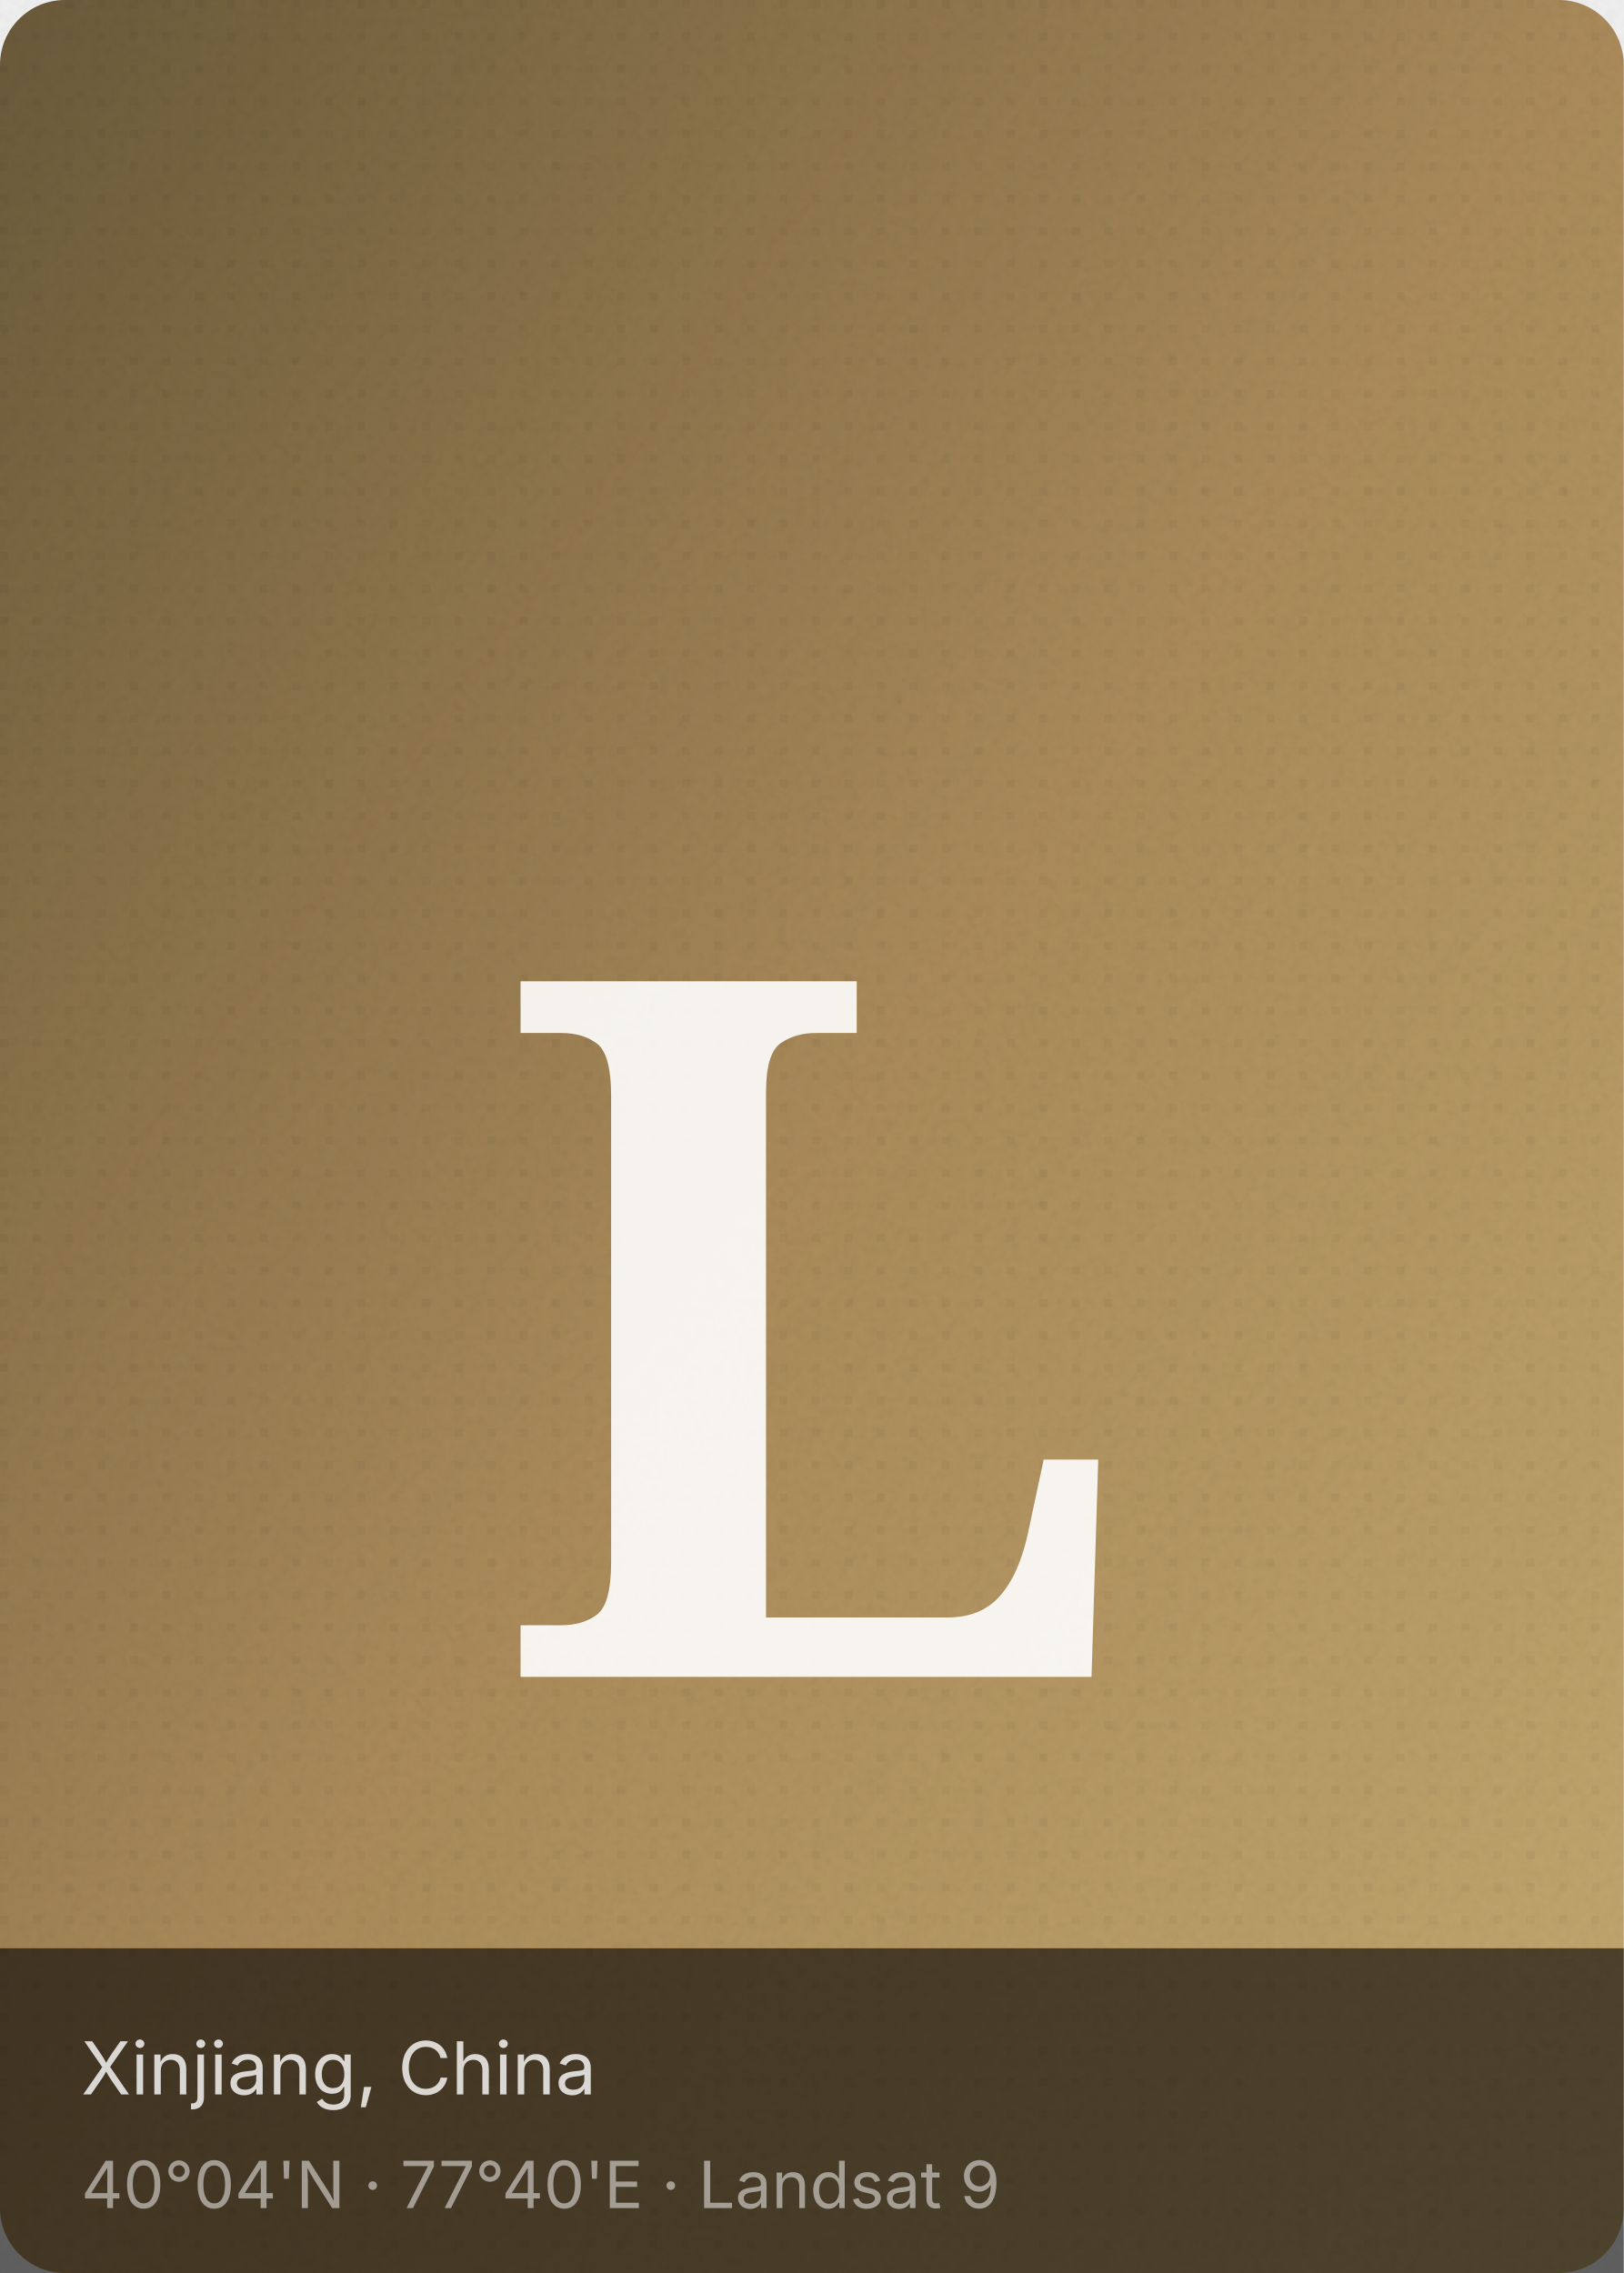
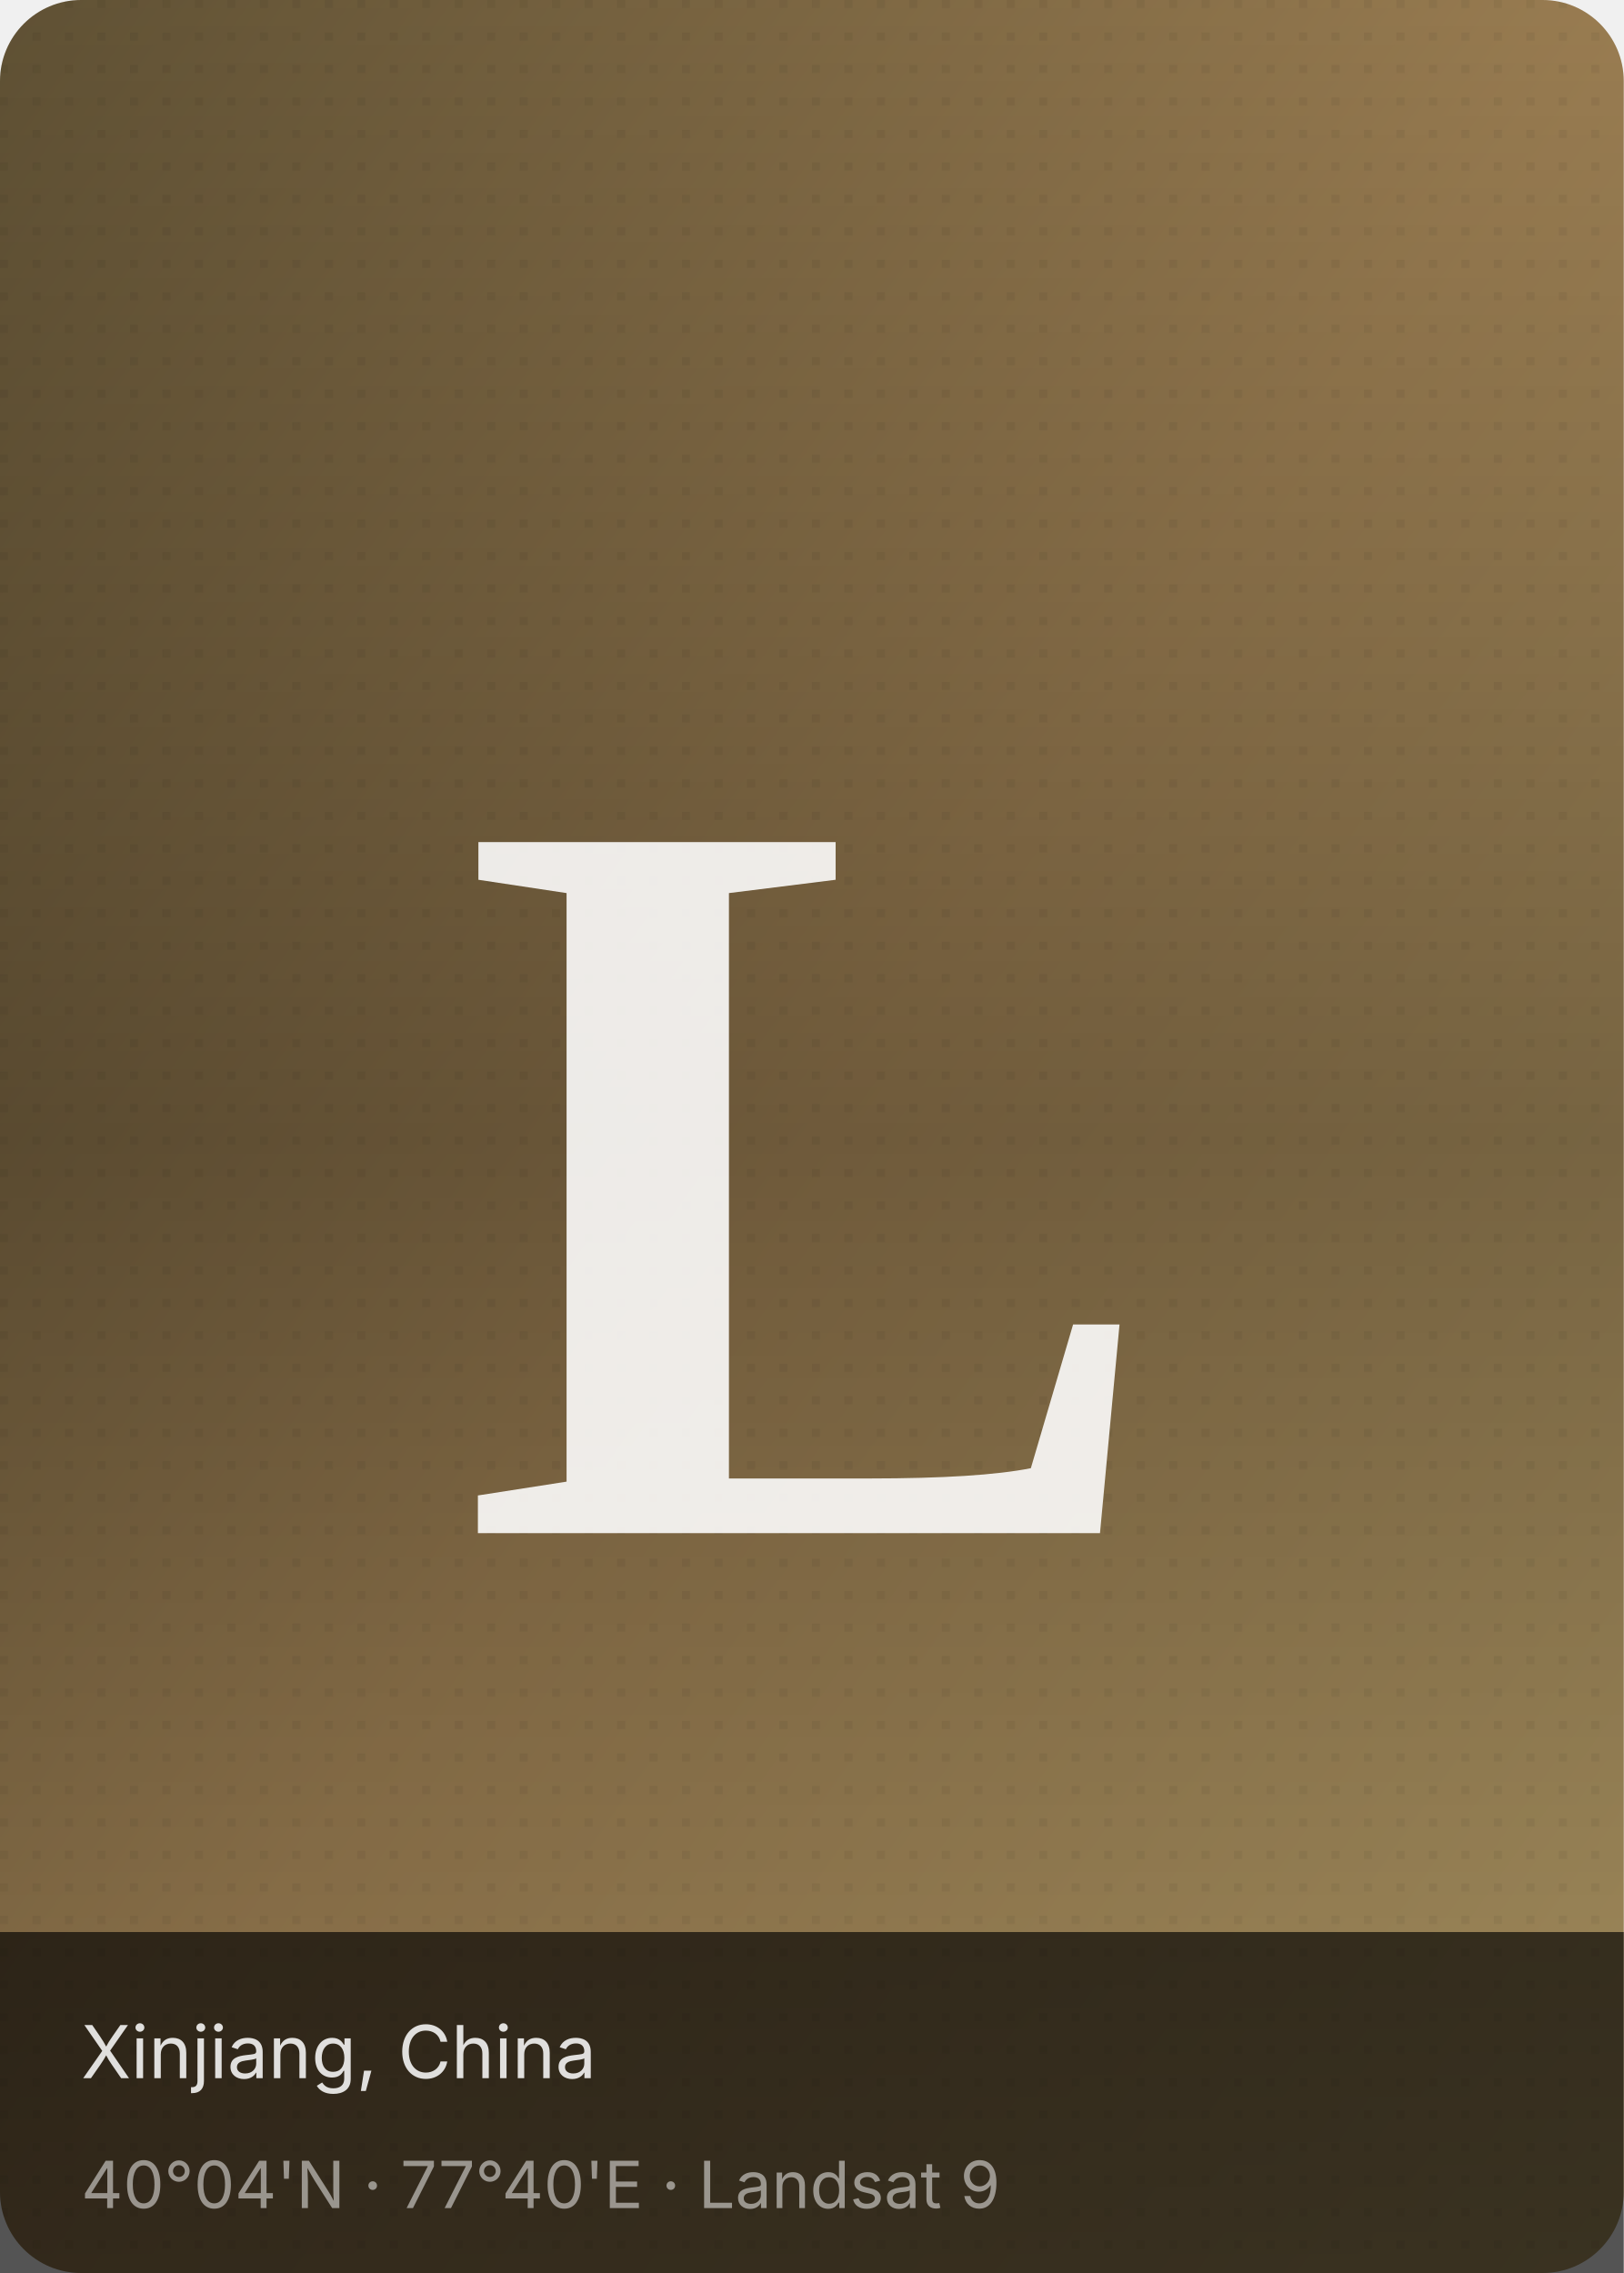
<svg xmlns="http://www.w3.org/2000/svg" width="200" height="280" viewBox="0 0 200 280">
  <defs>
-     <linearGradient id="bg" x1="0" y1="0" x2="1" y2="1">
+     <linearGradient id="gl1" x1="0" y1="0" x2="1" y2="1">
      <stop offset="0%" stop-color="#6a5a3a" />
      <stop offset="50%" stop-color="#aa8a5a" />
      <stop offset="100%" stop-color="#c4aa70" />
    </linearGradient>
-     <pattern id="grid" width="4" height="4" patternUnits="userSpaceOnUse">
+     <pattern id="pl1" width="4" height="4" patternUnits="userSpaceOnUse">
      <rect width="4" height="4" fill="none" />
-       <rect width="1" height="1" fill="rgba(0,0,0,0.04)" />
+       <rect width="1" height="1" fill="rgba(0,0,0,0.05)" />
    </pattern>
-     <filter id="noise">
-       <feTurbulence type="fractalNoise" baseFrequency="0.9" numOctaves="4" seed="767" />
-       <feColorMatrix type="saturate" values="0" />
-       <feBlend in="SourceGraphic" mode="multiply" result="blend" />
-     </filter>
+     <linearGradient id="ovl1" x1="0" y1="0" x2="0" y2="1">
+       <stop offset="0%" stop-color="rgba(0,0,0,0.1)" />
+       <stop offset="50%" stop-color="rgba(0,0,0,0.35)" />
+       <stop offset="100%" stop-color="rgba(0,0,0,0.15)" />
+     </linearGradient>
  </defs>
-   <rect width="200" height="280" rx="8" fill="url(#bg)" />
-   <rect width="200" height="280" rx="8" fill="url(#grid)" />
-   <rect width="200" height="280" rx="8" fill="url(#bg)" filter="url(#noise)" opacity="0.15" />
-   <text x="100" y="160" text-anchor="middle" dominant-baseline="central" font-family="Georgia, serif" font-size="120" font-weight="bold" fill="white" style="text-shadow: 0 4px 20px rgba(0,0,0,0.5)" opacity="0.9">L</text>
-   <rect x="0" y="240" width="200" height="40" rx="0" fill="rgba(0,0,0,0.6)" />
-   <text x="10" y="258" font-family="-apple-system, sans-serif" font-size="9" fill="rgba(255,255,255,0.8)">Xinjiang, China</text>
-   <text x="10" y="272" font-family="-apple-system, sans-serif" font-size="8" fill="rgba(255,255,255,0.5)">40°04'N · 77°40'E · Landsat 9</text>
+   <rect width="200" height="280" rx="10" fill="url(#gl1)" />
+   <rect width="200" height="280" rx="10" fill="url(#pl1)" />
+   <rect width="200" height="280" rx="10" fill="url(#ovl1)" />
+   <text x="100" y="145" text-anchor="middle" dominant-baseline="central" font-family="Georgia, 'Times New Roman', serif" font-size="130" font-weight="bold" fill="white" opacity="0.88" style="text-shadow:0 4px 24px rgba(0,0,0,0.5)">L</text>
+   <rect x="0" y="238" width="200" height="42" rx="0" fill="rgba(0,0,0,0.65)" />
+   <text x="10" y="256" font-family="-apple-system,BlinkMacSystemFont,sans-serif" font-size="9" fill="rgba(255,255,255,0.85)">Xinjiang, China</text>
+   <text x="10" y="272" font-family="-apple-system,BlinkMacSystemFont,sans-serif" font-size="8" fill="rgba(255,255,255,0.5)">40°04'N · 77°40'E · Landsat 9</text>
</svg>
